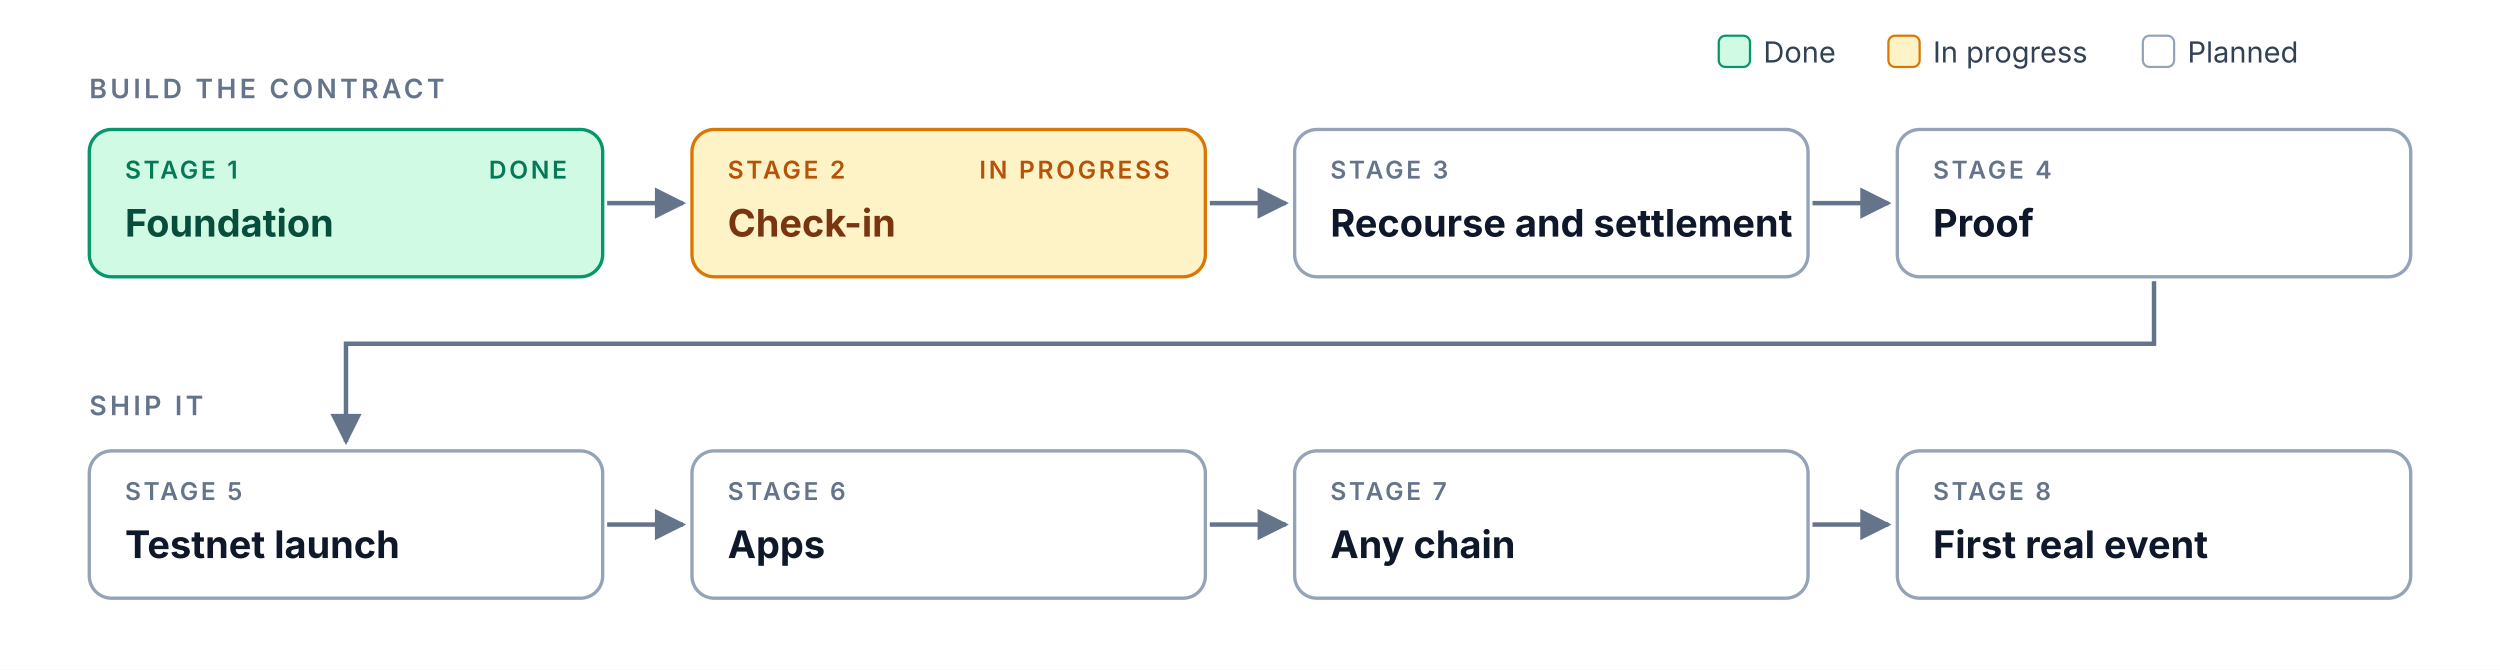
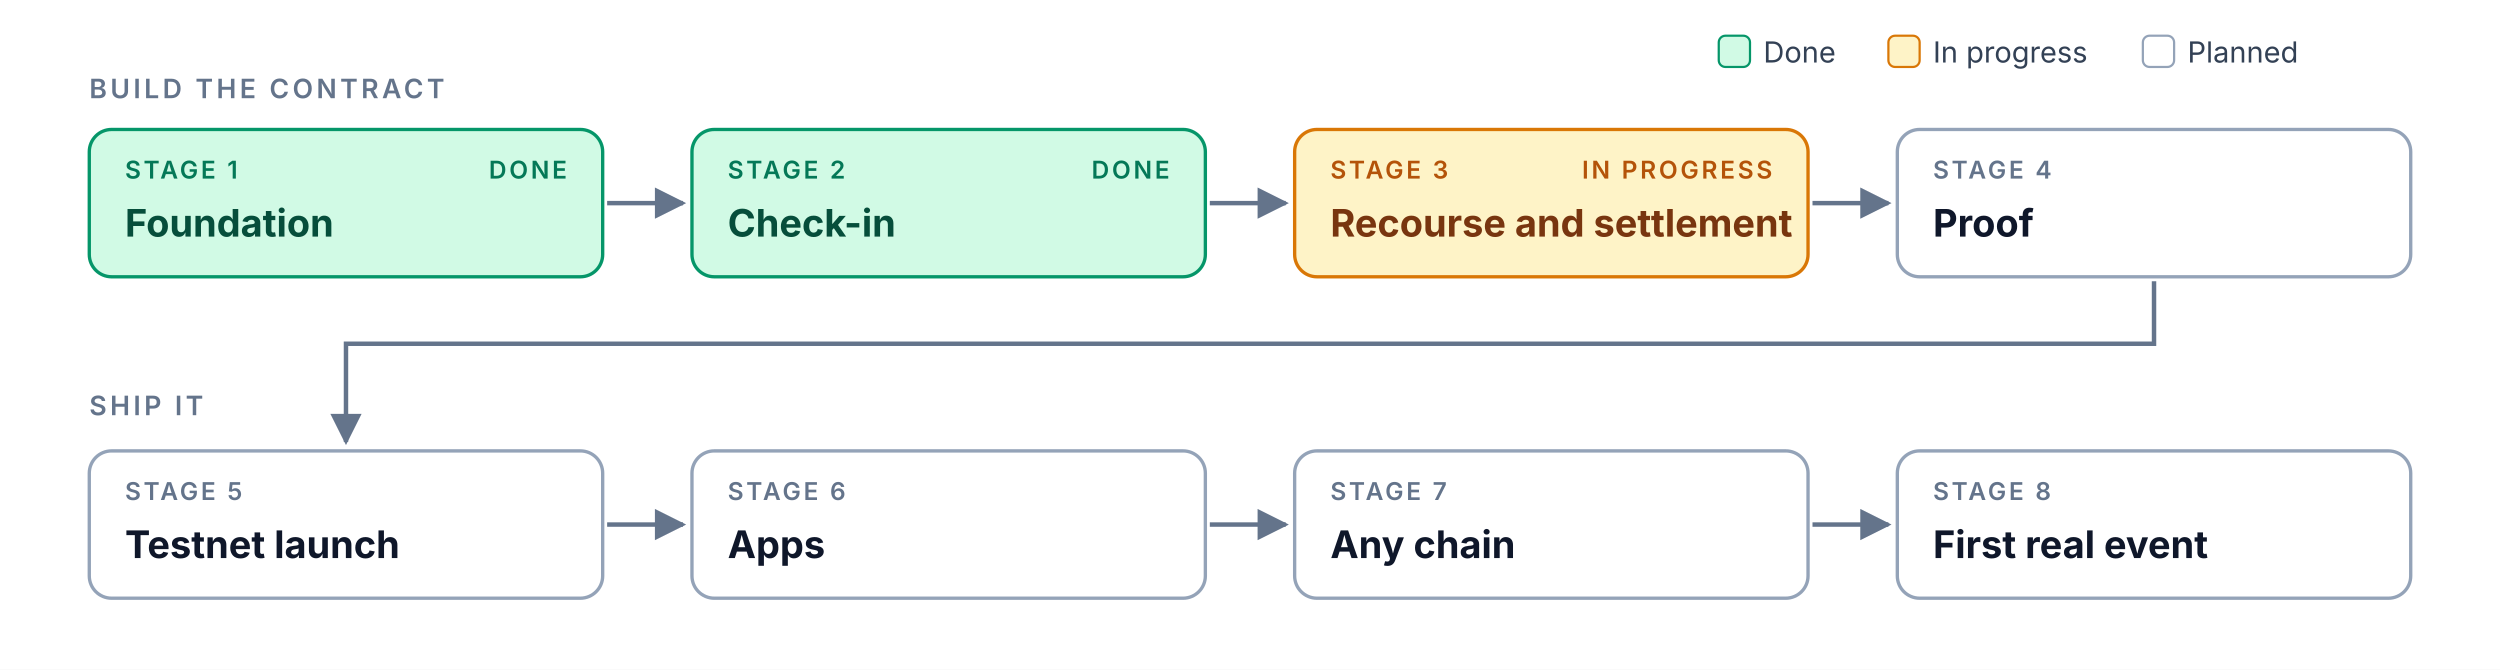
<svg xmlns="http://www.w3.org/2000/svg" viewBox="0 0 1120 300" width="1120" height="300" font-family="Inter, -apple-system, 'Segoe UI', Roboto, Helvetica, Arial, sans-serif">
  <defs>
    <marker id="arrow" viewBox="0 0 10 10" refX="9" refY="5" markerWidth="7" markerHeight="7" orient="auto">
      <path d="M0,0 L10,5 L0,10 z" fill="#64748b" />
    </marker>
  </defs>
  <rect width="1120" height="300" fill="#ffffff" />
  <rect x="770" y="16" width="14" height="14" rx="3" fill="#d1fae5" stroke="#059669" />
  <text x="790" y="28" font-size="13" fill="#334155">Done</text>
  <rect x="846" y="16" width="14" height="14" rx="3" fill="#fef3c7" stroke="#d97706" />
  <text x="866" y="28" font-size="13" fill="#334155">In progress</text>
  <rect x="960" y="16" width="14" height="14" rx="3" fill="#ffffff" stroke="#94a3b8" />
  <text x="980" y="28" font-size="13" fill="#334155">Planned</text>
  <text x="40" y="44" font-size="12" font-weight="600" letter-spacing="1.5" fill="#64748b">BUILD THE CONTRACT</text>
  <rect x="40" y="58" width="230" height="66" rx="10" fill="#d1fae5" stroke="#059669" stroke-width="1.5" />
  <text x="56" y="80" font-size="11" font-weight="600" letter-spacing="1.2" fill="#047857">STAGE 1</text>
  <text x="254" y="80" text-anchor="end" font-size="11" font-weight="600" letter-spacing="1.2" fill="#047857">DONE</text>
  <text x="56" y="106" font-size="17" font-weight="700" fill="#064e3b">Foundation</text>
-   <rect x="310" y="58" width="230" height="66" rx="10" fill="#fef3c7" stroke="#d97706" stroke-width="1.5" />
-   <text x="326" y="80" font-size="11" font-weight="600" letter-spacing="1.2" fill="#b45309">STAGE 2</text>
-   <text x="524" y="80" text-anchor="end" font-size="11" font-weight="600" letter-spacing="1.2" fill="#b45309">IN PROGRESS</text>
-   <text x="326" y="106" font-size="17" font-weight="700" fill="#78350f">Check-in</text>
-   <rect x="580" y="58" width="230" height="66" rx="10" fill="#ffffff" stroke="#94a3b8" stroke-width="1.5" />
-   <text x="596" y="80" font-size="11" font-weight="600" letter-spacing="1.2" fill="#64748b">STAGE 3</text>
-   <text x="596" y="106" font-size="17" font-weight="700" fill="#0f172a">Recourse and settlement</text>
+   <rect x="310" y="58" width="230" height="66" rx="10" fill="#d1fae5" stroke="#059669" stroke-width="1.5" />
+   <text x="326" y="80" font-size="11" font-weight="600" letter-spacing="1.2" fill="#047857">STAGE 2</text>
+   <text x="524" y="80" text-anchor="end" font-size="11" font-weight="600" letter-spacing="1.2" fill="#047857">DONE</text>
+   <text x="326" y="106" font-size="17" font-weight="700" fill="#064e3b">Check-in</text>
+   <rect x="580" y="58" width="230" height="66" rx="10" fill="#fef3c7" stroke="#d97706" stroke-width="1.5" />
+   <text x="596" y="80" font-size="11" font-weight="600" letter-spacing="1.2" fill="#b45309">STAGE 3</text>
+   <text x="794" y="80" text-anchor="end" font-size="11" font-weight="600" letter-spacing="1.2" fill="#b45309">IN PROGRESS</text>
+   <text x="596" y="106" font-size="17" font-weight="700" fill="#78350f">Recourse and settlement</text>
  <rect x="850" y="58" width="230" height="66" rx="10" fill="#ffffff" stroke="#94a3b8" stroke-width="1.5" />
  <text x="866" y="80" font-size="11" font-weight="600" letter-spacing="1.2" fill="#64748b">STAGE 4</text>
  <text x="866" y="106" font-size="17" font-weight="700" fill="#0f172a">Proof</text>
  <line x1="272" y1="91" x2="306" y2="91" stroke="#64748b" stroke-width="2" marker-end="url(#arrow)" />
  <line x1="542" y1="91" x2="576" y2="91" stroke="#64748b" stroke-width="2" marker-end="url(#arrow)" />
  <line x1="812" y1="91" x2="846" y2="91" stroke="#64748b" stroke-width="2" marker-end="url(#arrow)" />
  <polyline points="965,126 965,154 155,154 155,198" fill="none" stroke="#64748b" stroke-width="2" marker-end="url(#arrow)" />
  <text x="40" y="186" font-size="12" font-weight="600" letter-spacing="1.5" fill="#64748b">SHIP IT</text>
  <rect x="40" y="202" width="230" height="66" rx="10" fill="#ffffff" stroke="#94a3b8" stroke-width="1.5" />
  <text x="56" y="224" font-size="11" font-weight="600" letter-spacing="1.2" fill="#64748b">STAGE 5</text>
  <text x="56" y="250" font-size="17" font-weight="700" fill="#0f172a">Testnet launch</text>
  <rect x="310" y="202" width="230" height="66" rx="10" fill="#ffffff" stroke="#94a3b8" stroke-width="1.5" />
  <text x="326" y="224" font-size="11" font-weight="600" letter-spacing="1.2" fill="#64748b">STAGE 6</text>
  <text x="326" y="250" font-size="17" font-weight="700" fill="#0f172a">Apps</text>
  <rect x="580" y="202" width="230" height="66" rx="10" fill="#ffffff" stroke="#94a3b8" stroke-width="1.5" />
  <text x="596" y="224" font-size="11" font-weight="600" letter-spacing="1.2" fill="#64748b">STAGE 7</text>
  <text x="596" y="250" font-size="17" font-weight="700" fill="#0f172a">Any chain</text>
  <rect x="850" y="202" width="230" height="66" rx="10" fill="#ffffff" stroke="#94a3b8" stroke-width="1.5" />
  <text x="866" y="224" font-size="11" font-weight="600" letter-spacing="1.2" fill="#64748b">STAGE 8</text>
  <text x="866" y="250" font-size="17" font-weight="700" fill="#0f172a">First real event</text>
  <line x1="272" y1="235" x2="306" y2="235" stroke="#64748b" stroke-width="2" marker-end="url(#arrow)" />
  <line x1="542" y1="235" x2="576" y2="235" stroke="#64748b" stroke-width="2" marker-end="url(#arrow)" />
  <line x1="812" y1="235" x2="846" y2="235" stroke="#64748b" stroke-width="2" marker-end="url(#arrow)" />
</svg>
